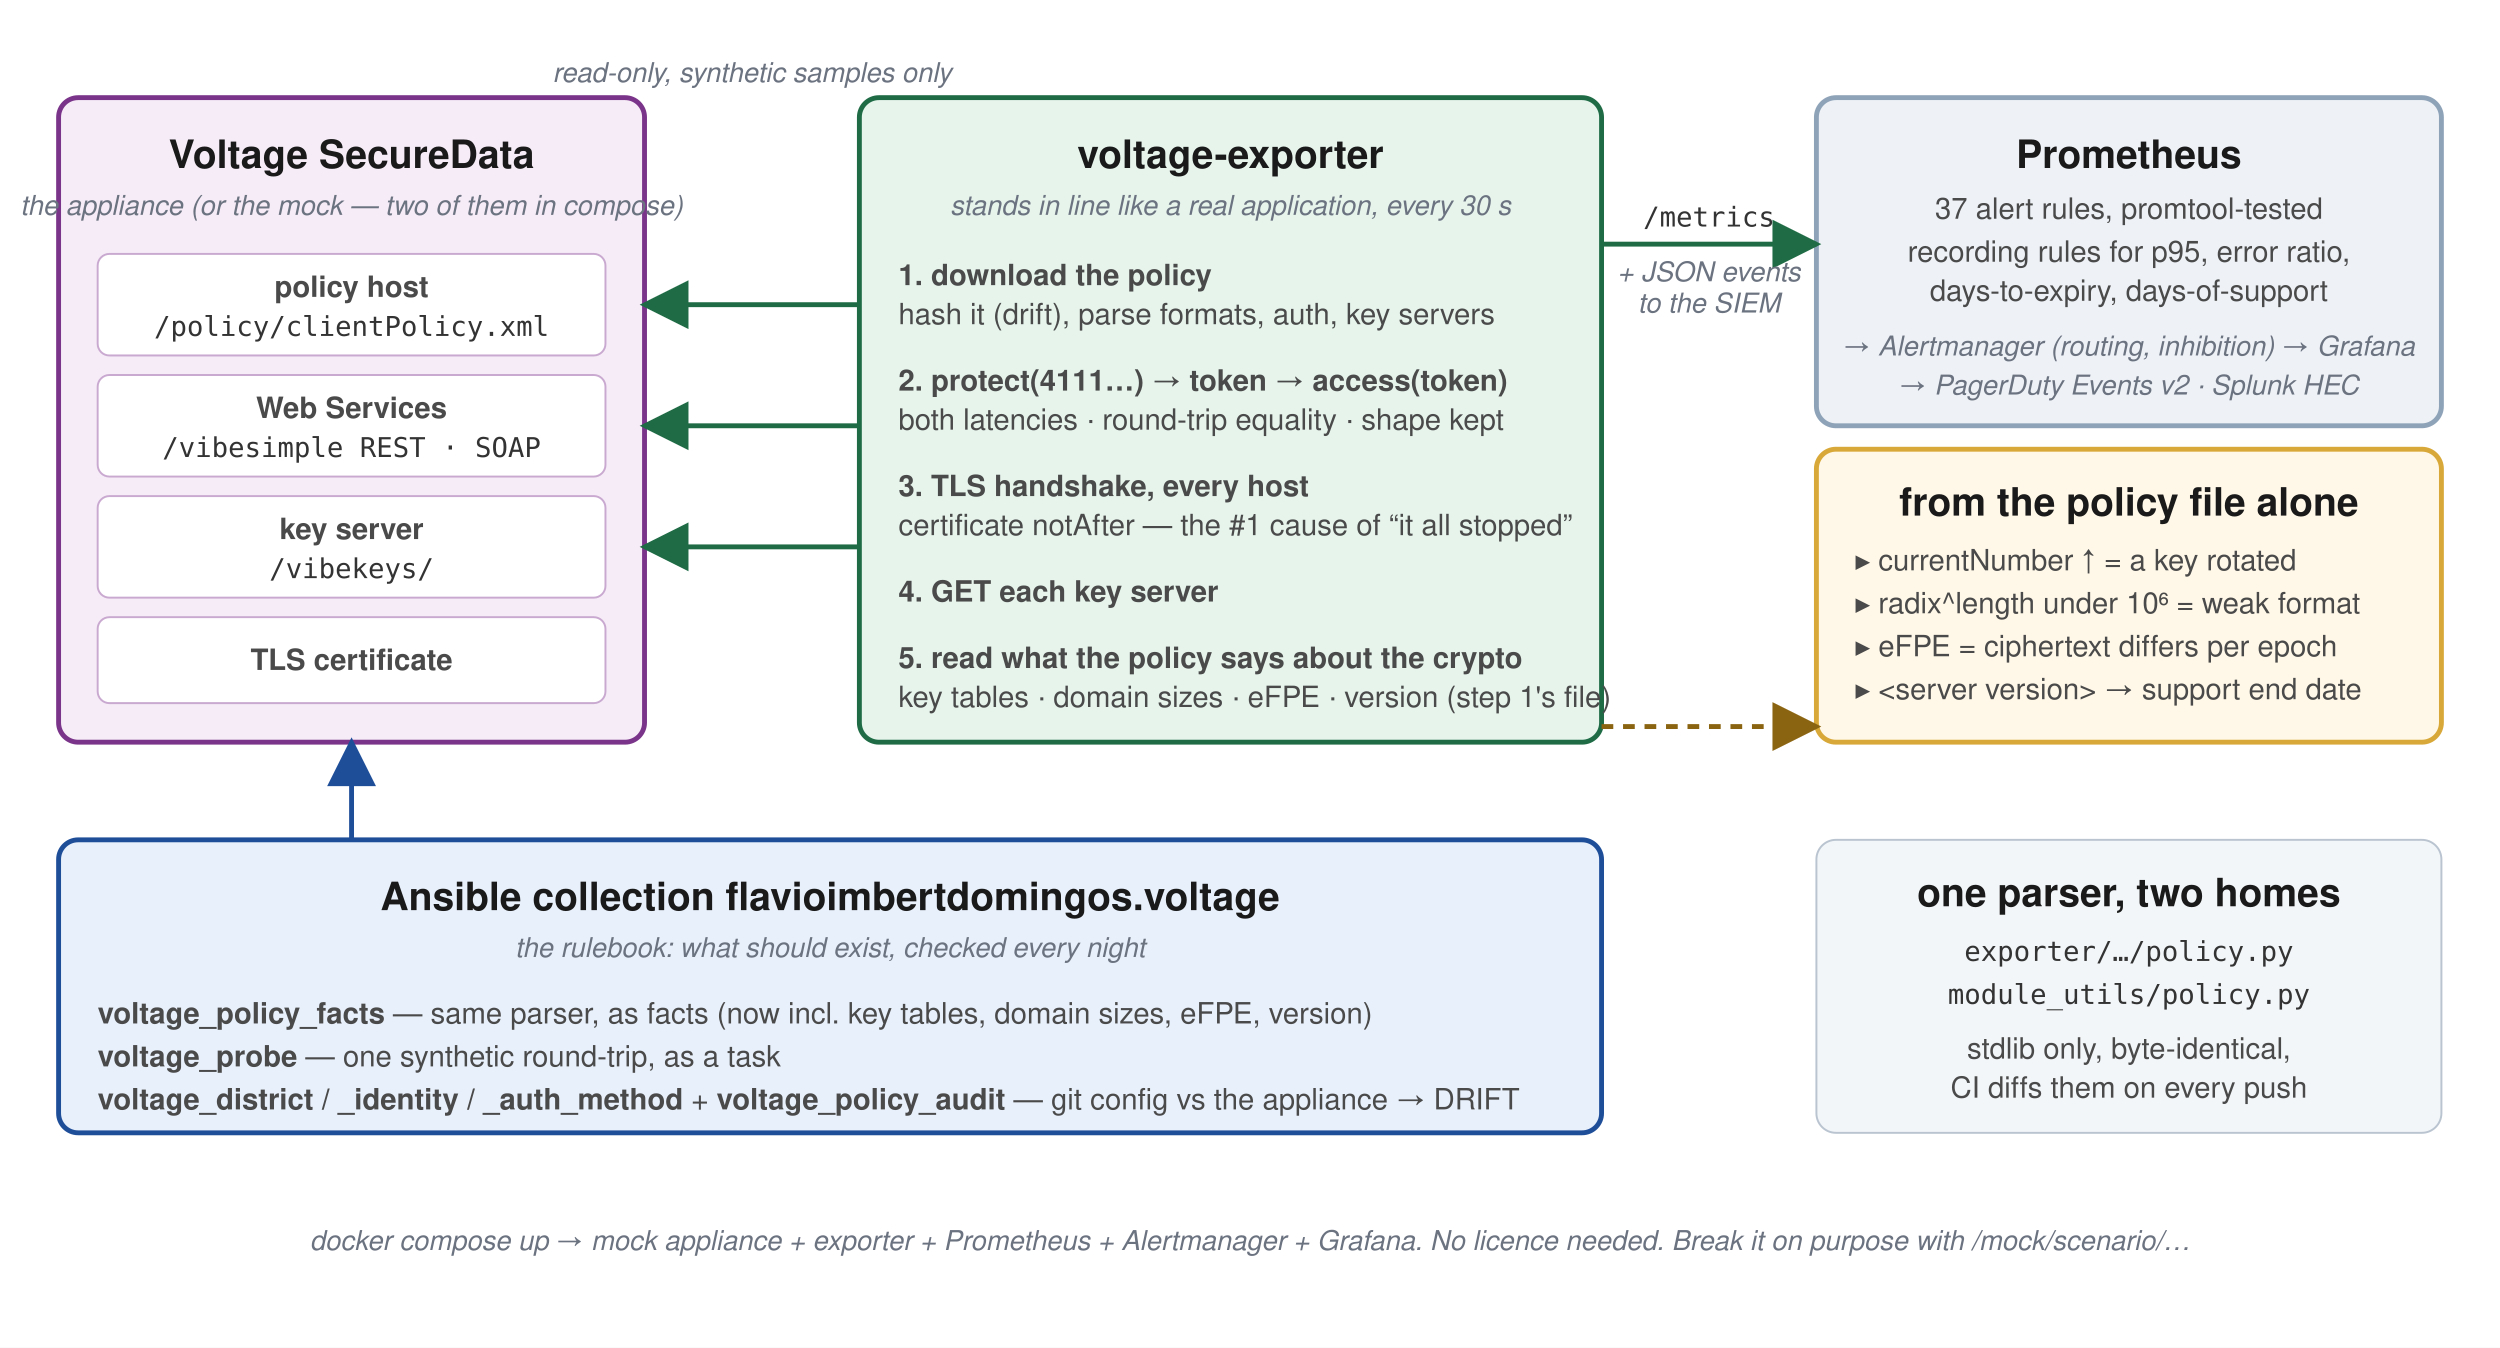
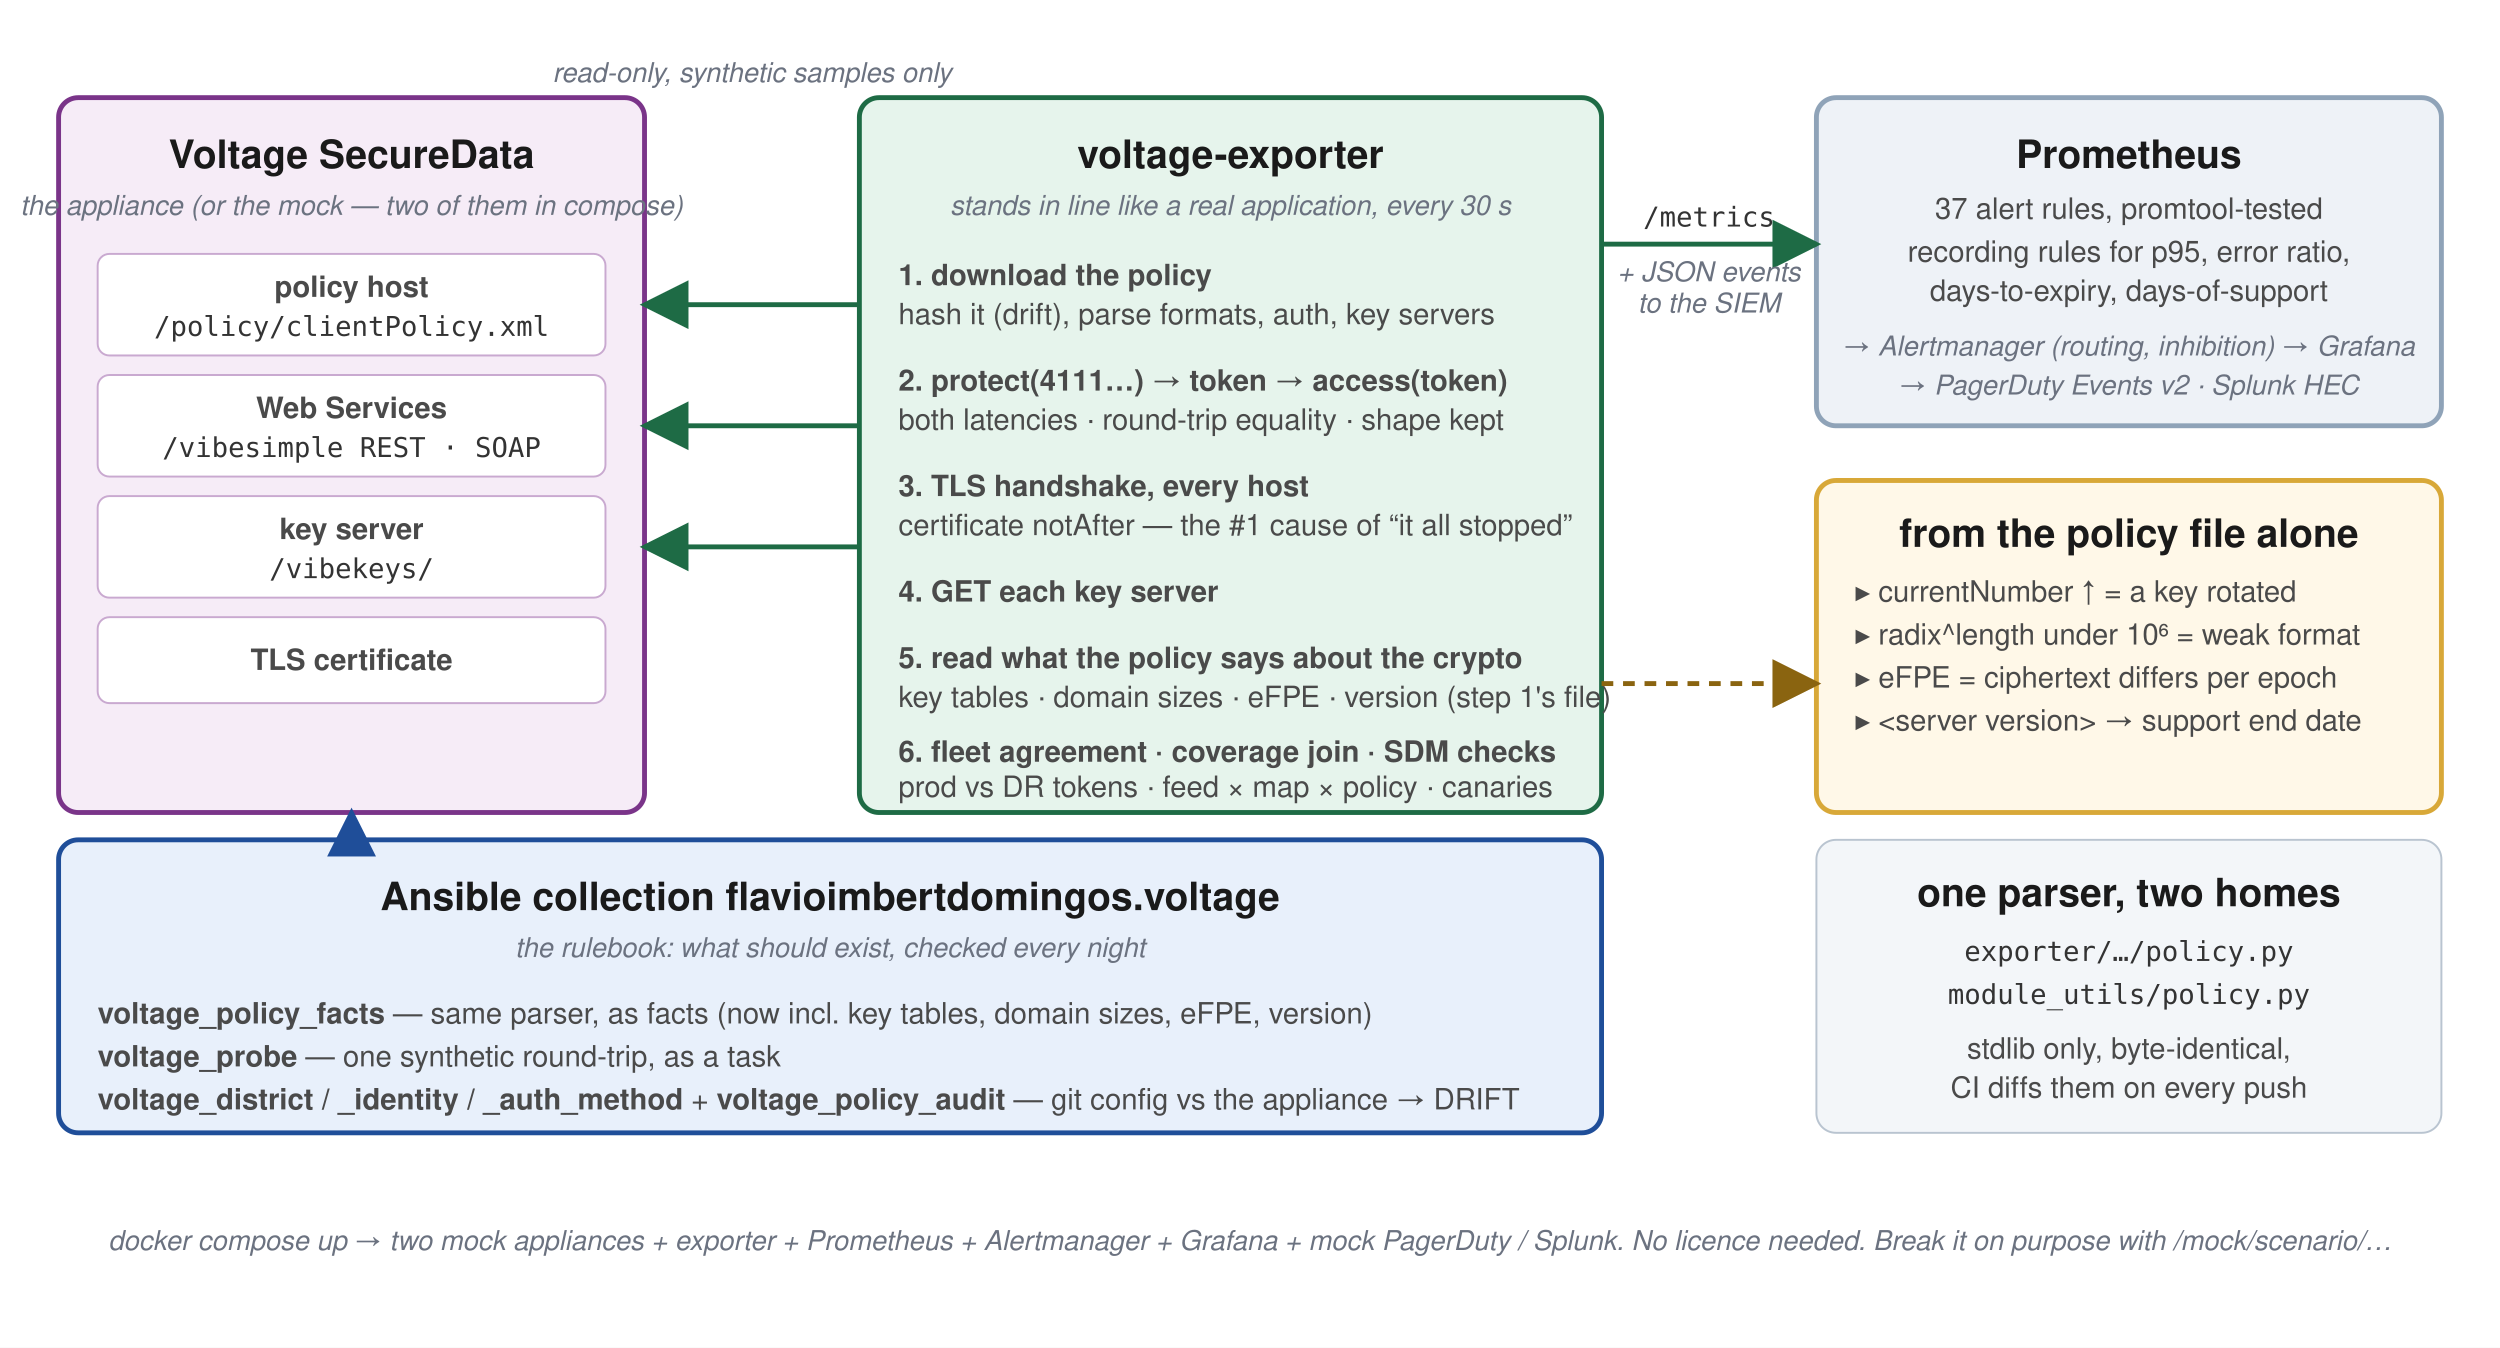
<svg xmlns="http://www.w3.org/2000/svg" width="1280" height="690" viewBox="0 70 1280 690" font-family="Helvetica, Arial, sans-serif">
  <defs>
    <style>
      .h1   { font-size:26px; font-weight:700; fill:#1a1a1a; }
      .h2   { font-size:20px; font-weight:700; fill:#1a1a1a; }
      .t    { font-size:17px; fill:#3d3d3d; }
      .s    { font-size:15px; fill:#4a4a4a; }
      .cap  { font-size:14px; fill:#6b7280; font-style:italic; }
      .mono { font-family:"DejaVu Sans Mono",monospace; font-size:14px; fill:#333; }
      .line { stroke:#9aa5b1; stroke-width:2.5; fill:none; }
      .arr  { stroke:#1e6b45; stroke-width:2.5; fill:none; marker-end:url(#ah); }
      .arrb { stroke:#1f4e99; stroke-width:2.5; fill:none; marker-end:url(#ahb); }
      .arrg { stroke:#8a6410; stroke-width:2.5; fill:none; marker-end:url(#ahg); stroke-dasharray:6 5; }
    </style>
    <marker id="ah" markerWidth="10" markerHeight="10" refX="9" refY="5" orient="auto">
      <path d="M0 0 L10 5 L0 10 z" fill="#1e6b45" />
    </marker>
    <marker id="ahb" markerWidth="10" markerHeight="10" refX="9" refY="5" orient="auto">
      <path d="M0 0 L10 5 L0 10 z" fill="#1f4e99" />
    </marker>
    <marker id="ahg" markerWidth="10" markerHeight="10" refX="9" refY="5" orient="auto">
      <path d="M0 0 L10 5 L0 10 z" fill="#8a6410" />
    </marker>
  </defs>
  <rect y="70" width="1280" height="690" fill="#ffffff" />
-   <rect x="30" y="120" width="300" height="330" rx="10" fill="#f6ecf7" stroke="#7a3489" stroke-width="2.5" />
+   <rect x="30" y="120" width="300" height="366" rx="10" fill="#f6ecf7" stroke="#7a3489" stroke-width="2.5" />
  <text x="180" y="156" text-anchor="middle" class="h2">Voltage SecureData</text>
  <text x="180" y="180" text-anchor="middle" class="cap">the appliance (or the mock — two of them in compose)</text>
  <rect x="50" y="200" width="260" height="52" rx="6" fill="#ffffff" stroke="#c9a9d0" />
  <text x="180" y="222" text-anchor="middle" class="s" font-weight="700">policy host</text>
  <text x="180" y="242" text-anchor="middle" class="mono">/policy/clientPolicy.xml</text>
  <rect x="50" y="262" width="260" height="52" rx="6" fill="#ffffff" stroke="#c9a9d0" />
  <text x="180" y="284" text-anchor="middle" class="s" font-weight="700">Web Services</text>
  <text x="180" y="304" text-anchor="middle" class="mono">/vibesimple  REST · SOAP</text>
  <rect x="50" y="324" width="260" height="52" rx="6" fill="#ffffff" stroke="#c9a9d0" />
  <text x="180" y="346" text-anchor="middle" class="s" font-weight="700">key server</text>
  <text x="180" y="366" text-anchor="middle" class="mono">/vibekeys/</text>
  <rect x="50" y="386" width="260" height="44" rx="6" fill="#ffffff" stroke="#c9a9d0" />
  <text x="180" y="413" text-anchor="middle" class="s" font-weight="700">TLS certificate</text>
-   <rect x="440" y="120" width="380" height="330" rx="10" fill="#e6f4ec" stroke="#1e6b45" stroke-width="2.5" />
+   <rect x="440" y="120" width="380" height="366" rx="10" fill="#e6f4ec" stroke="#1e6b45" stroke-width="2.5" />
  <text x="630" y="156" text-anchor="middle" class="h2">voltage-exporter</text>
  <text x="630" y="180" text-anchor="middle" class="cap">stands in line like a real application, every 30 s</text>
  <text x="460" y="216" class="s" font-weight="700">1. download the policy</text>
  <text x="460" y="236" class="s">hash it (drift), parse formats, auth, key servers</text>
  <text x="460" y="270" class="s" font-weight="700">2. protect(4111…) → token → access(token)</text>
  <text x="460" y="290" class="s">both latencies · round-trip equality · shape kept</text>
  <text x="460" y="324" class="s" font-weight="700">3. TLS handshake, every host</text>
  <text x="460" y="344" class="s">certificate notAfter — the #1 cause of “it all stopped”</text>
  <text x="460" y="378" class="s" font-weight="700">4. GET each key server</text>
  <text x="460" y="412" class="s" font-weight="700">5. read what the policy says about the crypto</text>
  <text x="460" y="432" class="s">key tables · domain sizes · eFPE · version (step 1's file)</text>
+   <text x="460" y="460" class="s" font-weight="700">6. fleet agreement · coverage join · SDM checks</text>
+   <text x="460" y="478" class="s">prod vs DR tokens · feed × map × policy · canaries</text>
  <path class="arr" d="M440 226 H330" />
  <path class="arr" d="M440 288 H330" />
  <path class="arr" d="M440 350 H330" />
  <text x="385" y="112" text-anchor="middle" class="cap">read-only, synthetic samples only</text>
  <rect x="930" y="120" width="320" height="168" rx="10" fill="#eef2f7" stroke="#8fa3b8" stroke-width="2.5" />
  <text x="1090" y="156" text-anchor="middle" class="h2">Prometheus</text>
  <text x="1090" y="182" text-anchor="middle" class="s">37 alert rules, promtool-tested</text>
  <text x="1090" y="204" text-anchor="middle" class="s">recording rules for p95, error ratio,</text>
  <text x="1090" y="224" text-anchor="middle" class="s">days-to-expiry, days-of-support</text>
  <text x="1090" y="252" text-anchor="middle" class="cap">→ Alertmanager (routing, inhibition) → Grafana</text>
  <text x="1090" y="272" text-anchor="middle" class="cap">→ PagerDuty Events v2 · Splunk HEC</text>
  <path class="arr" d="M820 195 H930" />
  <text x="875" y="186" text-anchor="middle" class="mono">/metrics</text>
  <text x="875" y="214" text-anchor="middle" class="cap">+ JSON events</text>
  <text x="875" y="230" text-anchor="middle" class="cap">to the SIEM</text>
-   <rect x="930" y="300" width="320" height="150" rx="10" fill="#fff8e8" stroke="#d8a838" stroke-width="2.5" />
-   <text x="1090" y="334" text-anchor="middle" class="h2">from the policy file alone</text>
-   <text x="950" y="362" class="s">▸ currentNumber ↑ = a key rotated</text>
-   <text x="950" y="384" class="s">▸ radix^length under 10⁶ = weak format</text>
-   <text x="950" y="406" class="s">▸ eFPE = ciphertext differs per epoch</text>
-   <text x="950" y="428" class="s">▸ &lt;server version&gt; → support end date</text>
-   <path class="arrg" d="M820 442 H930" />
+   <rect x="930" y="316" width="320" height="170" rx="10" fill="#fff8e8" stroke="#d8a838" stroke-width="2.5" />
+   <text x="1090" y="350" text-anchor="middle" class="h2">from the policy file alone</text>
+   <text x="950" y="378" class="s">▸ currentNumber ↑ = a key rotated</text>
+   <text x="950" y="400" class="s">▸ radix^length under 10⁶ = weak format</text>
+   <text x="950" y="422" class="s">▸ eFPE = ciphertext differs per epoch</text>
+   <text x="950" y="444" class="s">▸ &lt;server version&gt; → support end date</text>
+   <path class="arrg" d="M820 420 H930" />
  <rect x="30" y="500" width="790" height="150" rx="10" fill="#e8f0fb" stroke="#1f4e99" stroke-width="2.5" />
  <text x="425" y="536" text-anchor="middle" class="h2">Ansible collection  flavioimbertdomingos.voltage</text>
  <text x="425" y="560" text-anchor="middle" class="cap">the rulebook: what should exist, checked every night</text>
  <text x="50" y="594" class="s">
    <tspan font-weight="700">voltage_policy_facts</tspan> — same parser, as facts (now incl. key tables, domain sizes, eFPE, version)</text>
  <text x="50" y="616" class="s">
    <tspan font-weight="700">voltage_probe</tspan> — one synthetic round-trip, as a task</text>
  <text x="50" y="638" class="s">
    <tspan font-weight="700">voltage_district / _identity / _auth_method</tspan> + <tspan font-weight="700">voltage_policy_audit</tspan> — git config vs the appliance → DRIFT</text>
-   <path class="arrb" d="M180 500 V450" />
+   <path class="arrb" d="M180 500 V486" />
  <rect x="930" y="500" width="320" height="150" rx="10" fill="#f3f6f9" stroke="#b9c4d0" />
  <text x="1090" y="534" text-anchor="middle" class="h2">one parser, two homes</text>
  <text x="1090" y="562" text-anchor="middle" class="mono">exporter/…/policy.py</text>
  <text x="1090" y="584" text-anchor="middle" class="mono">module_utils/policy.py</text>
  <text x="1090" y="612" text-anchor="middle" class="s">stdlib only, byte-identical,</text>
  <text x="1090" y="632" text-anchor="middle" class="s">CI diffs them on every push</text>
-   <text x="640" y="710" text-anchor="middle" class="cap">docker compose up → mock appliance + exporter + Prometheus + Alertmanager + Grafana. No licence needed. Break it on purpose with /mock/scenario/…</text>
+   <text x="640" y="710" text-anchor="middle" class="cap">docker compose up → two mock appliances + exporter + Prometheus + Alertmanager + Grafana + mock PagerDuty / Splunk. No licence needed. Break it on purpose with /mock/scenario/…</text>
</svg>
